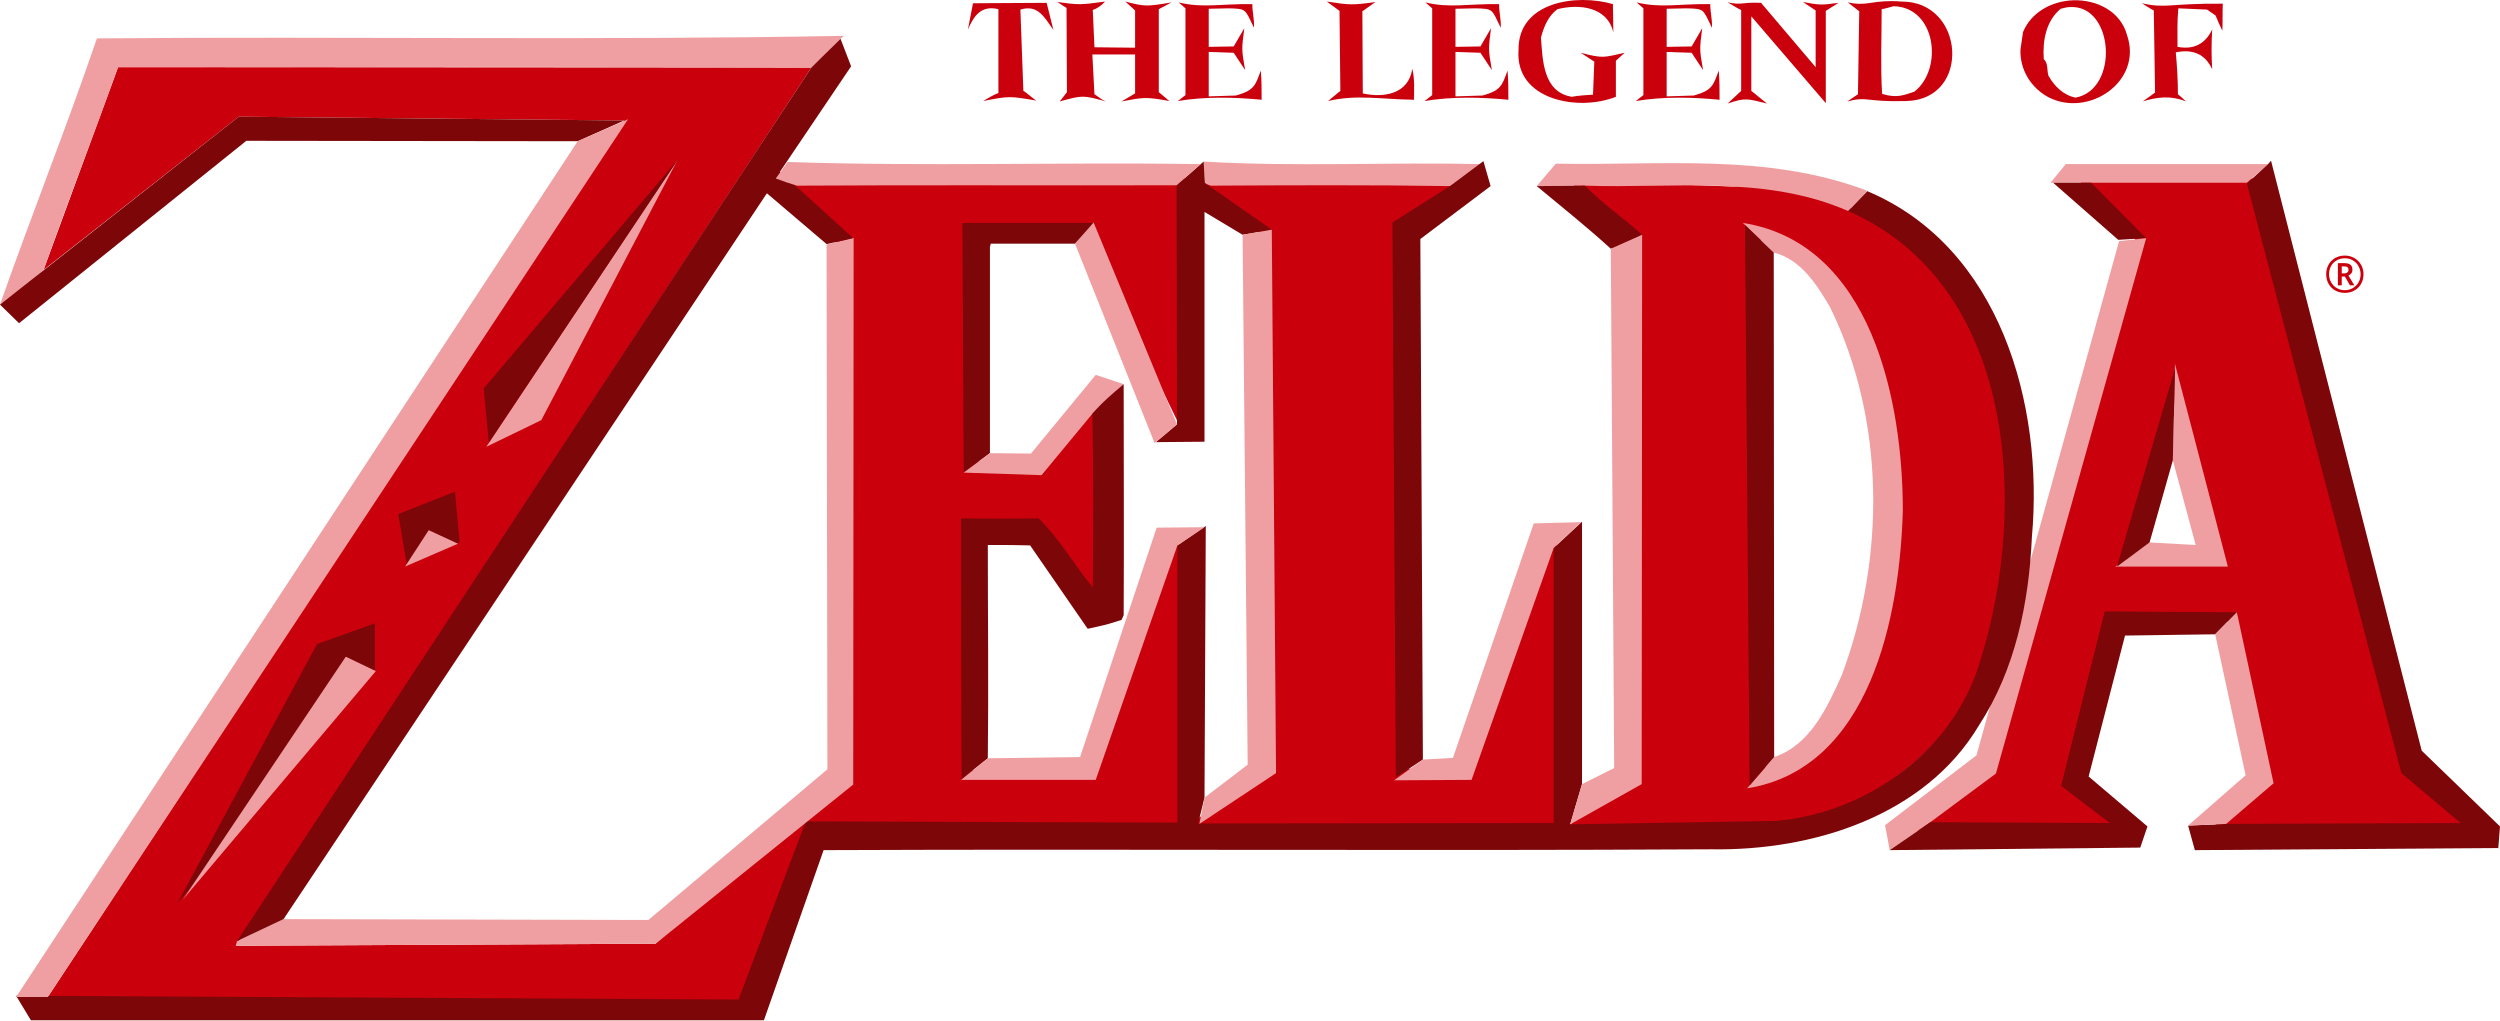
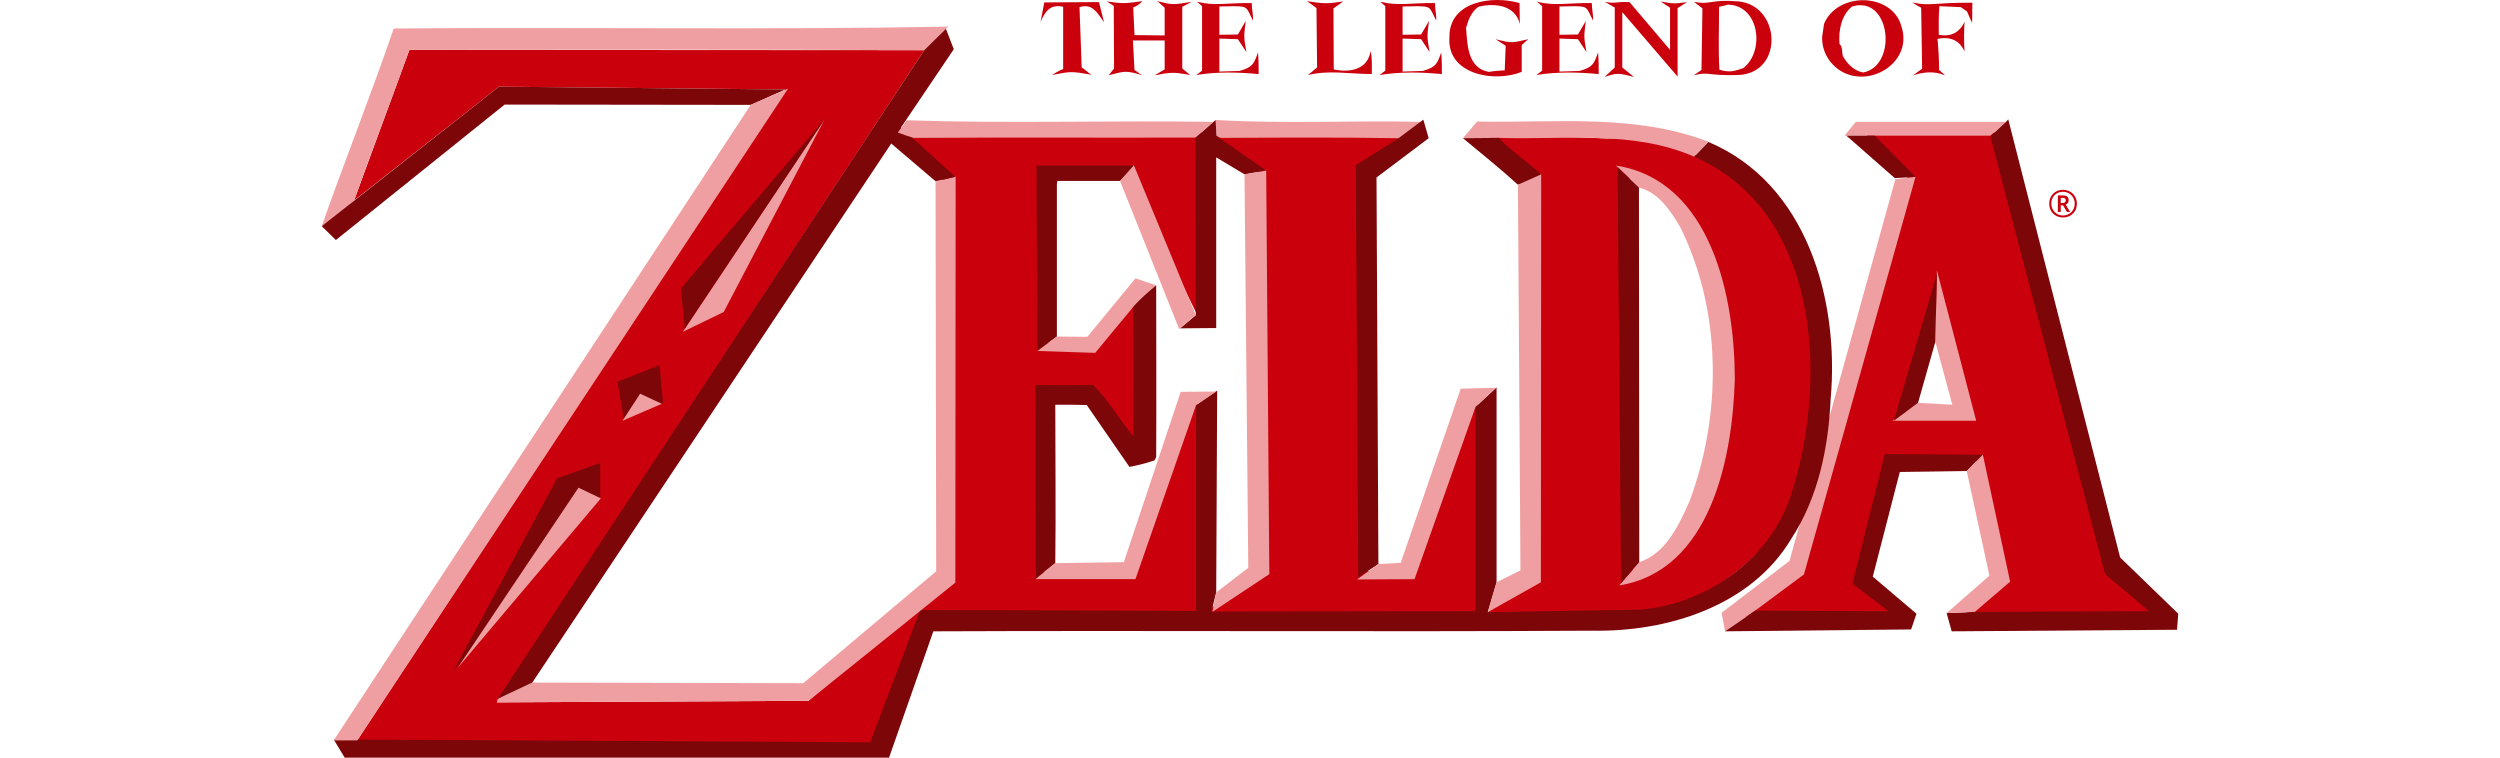
- <svg xmlns="http://www.w3.org/2000/svg" version="1.1" id="svg2" x="0px" y="0px" width="2368.203px" height="966.486px" viewBox="131.248 85.514 2368.203 966.486" enable-background="new 131.248 85.514 2368.203 966.486" xml:space="preserve">
+ <svg xmlns="http://www.w3.org/2000/svg" version="1.1" id="svg2" x="0px" y="0px" width="3189px" height="966.486px" viewBox="-279.151 85.514 3189 966.486" enable-background="new -279.151 85.514 3189 966.486" xml:space="preserve">
  <text transform="matrix(1.0001 0 0 1 2332.461 362.457)" fill="#CA010C" font-family="'ArialMT'" font-size="48.11">®</text>
-   <path id="path4" fill="#CA010C" d="M2096.932,252.576l56.931,59.736l-141.122,499.94l-73.769,60.138l207.674-2.807l-48.511-46.105  l32.875-149.942l111.054,0.802l30.068,146.735l-47.308,51.317l254.981-2.005l-63.345-60.138l-148.738-555.667L2096.932,252.576  L2096.932,252.576z M2188.341,473.48l39.29,138.716l-74.17-2.405L2188.341,473.48L2188.341,473.48z" />
-   <path id="path6" fill="#CA010C" d="M1771.79,262.198l-154.352-5.613l58.935,57.331l0.802,506.355l-79.382,62.543l205.27-8.82  C2162.281,806.239,2102.145,250.171,1771.79,262.198L1771.79,262.198z M1799.453,311.912  c121.076,4.009,189.633,415.748,4.41,507.156L1799.453,311.912z" />
-   <path id="path8" fill="#CA010C" d="M243.103,149.14l-70.561,192.039l184.822-145.131l365.233,3.608l-546.045,830.294l663.915,10.424  L899.4,879.206l352.003-4.01l-4.009-279.838l-86.197,220.503l-108.247-0.401l0.802-220.503l60.538-6.014l58.534,66.552  l-0.401-194.844l-59.736,62.943l-58.533-1.203V311.511l105.44-6.415l91.008,187.627l2.807-239.346l-376.459,3.208l48.911,60.939  l2.005,505.152L752.265,979.435l-397.708,2.005l545.244-831.898L243.103,149.14L243.103,149.14z" />
-   <path id="path10" fill="#CA010C" d="M1258.219,258.991l264.203-4.41l-61.741,54.123l2.807,505.152l58.132-1.604l83.792-226.918  l3.608,285.051l-354.81-1.203l77.376-54.524l-4.009-507.156L1258.219,258.991z" />
-   <path id="path14" fill="#CA010C" d="M1569.729,132.703c-0.401-45.704,54.925-53.322,89.403-43.299l0.401,26.861  c-5.612-24.456-32.474-27.262-52.921-22.05c-8.82,6.415-12.829,16.438-15.636,26.861c1.604,20.447,1.604,51.718,29.267,56.128  c6.415-1.203,13.23-1.604,20.046-2.004l1.203-31.271c-4.41-2.806-8.419-5.613-12.829-8.419c21.648,5.613,21.248,4.41,41.695,0  c-2.406,2.004-6.415,5.613-8.42,7.617v34.078C1627.06,191.236,1566.121,180.813,1569.729,132.703L1569.729,132.703z" />
-   <path id="path16" fill="#CA010C" d="M1799.453,88.201l51.719,60.939V95.417l-12.027-8.018c15.635,2.807,16.438,3.207,33.676,0.802  l-12.027,7.617v87.399l-70.561-82.188v70.561l14.834,12.028c-19.244-4.811-20.447-5.613-37.285,0l12.829-12.028V95.017  c-5.212-2.405-8.019-4.811-12.829-7.216C1782.615,90.606,1779.809,87.399,1799.453,88.201z" />
-   <path id="path18" fill="#CA010C" d="M2094.928,85.796c-19.645,0.802-39.29,10.825-47.309,30.068  c-0.801,5.212-1.604,10.825-2.404,16.438c-0.803,19.244,10.022,36.483,26.46,45.303c38.087,19.645,89.403-14.833,74.569-58.533  C2140.23,96.22,2117.379,84.994,2094.928,85.796z M2092.121,92.21c41.695-2.406,46.907,78.178,5.212,85.795  c-11.627-2.405-20.046-10.824-25.659-20.847c-1.604-5.212,0-11.626-4.409-15.636c-1.203-17.239,2.005-36.083,16.036-47.709  C2086.508,93.012,2089.314,92.21,2092.121,92.21z" />
-   <path id="path20" fill="#CA010C" d="M1052.95,88.602l69.76-0.401l6.414,25.659c-8.419-11.626-14.433-24.456-31.271-19.244  l2.807,76.976c2.005,0.802,10.424,8.419,12.429,9.221c-26.06-4.41-25.658-4.41-50.516,0.401c4.812-2.806,9.221-5.613,14.434-7.617  V94.215c-16.438-4.009-23.254,6.415-28.866,19.244L1052.95,88.602L1052.95,88.602z" />
-   <path id="path22" fill="#CA010C" d="M1132.732,87.399c20.848,2.807,21.649,2.807,45.304-0.401  c-3.208,3.608-7.217,6.415-11.627,8.018l1.604,35.281l38.488,0.401V95.417l-9.222-8.419c18.844,4.811,19.646,4.811,43.7,0.802  l-12.027,6.415v78.579l10.022,8.419c-22.05-4.009-24.455-3.608-45.303,0.401l12.829-7.617v-36.884h-40.492l2.004,37.686  c6.815,4.41,4.812,4.009,10.825,6.815c-21.649-6.014-22.051-6.014-43.7,0l6.815-8.82l-0.4-79.782L1132.732,87.399L1132.732,87.399z" />
-   <path id="path24" fill="#CA010C" d="M1247.795,87.8c23.253,5.613,39.69,1.203,69.759,1.604c0,8.419,2.005,14.032,1.604,22.451  c-8.82-18.041-6.816-18.041-24.456-18.442l-18.442,0.401v36.083l23.654-0.401l10.022-17.24c-2.405,19.645-2.807,19.244,0.802,39.691  l-10.824-16.438l-23.654-0.802v42.096l25.658-0.802c17.239-4.811,18.442-9.221,23.654-23.654c0.802,9.221,0.802,18.442,0.802,27.663  c-25.258-2.405-52.921-3.208-79.381,1.203l7.216-5.613V93.413C1252.605,92.21,1249.398,89.003,1247.795,87.8L1247.795,87.8z" />
-   <path id="path26" fill="#CA010C" d="M1388.115,86.999c21.649,3.208,23.654,3.608,46.105,0.401l-12.429,8.82l0.401,77.777  c19.645,4.41,43.298,0.802,46.906-23.253c2.406,9.622,1.604,19.645,1.604,29.267c-31.271-0.401-54.524-5.212-81.385,1.203  l11.626-9.622l-0.802-75.773L1388.115,86.999z" />
-   <path id="path28" fill="#CA010C" d="M1922.534,86.598c-20.046,0-23.653,4.811-40.894,1.203l10.825,8.419l-1.203,78.579  l-10.022,6.815c19.645-5.212,16.838,0.802,56.128-0.401c61.34-1.604,55.326-94.616-4.812-94.215  C1928.548,86.598,1925.341,86.598,1922.534,86.598z M1924.939,91.409c40.492,0.802,47.309,59.736,19.645,80.985  c-9.621,3.207-16.838,6.415-30.469,2.004c-1.604-26.861-0.401-53.322-0.401-80.183C1916.521,93.814,1922.133,92.21,1924.939,91.409  L1924.939,91.409z" />
-   <path id="path30" fill="#CA010C" d="M2160.276,88.602c23.253,5.212,25.258,0,76.575,0.401c-0.401,8.419,0,17.239-0.401,25.659  c-2.405-4.811-4.409-9.622-6.414-14.433c-2.005-1.604-6.014-4.009-8.019-5.613c-9.221-0.401-18.041-0.802-27.262-1.203  c-1.203,12.027-0.803,24.055-0.803,36.483c15.235,2.806,26.06-2.406,32.875-16.438c-0.801,12.428-0.801,25.257,0,37.686  c-6.815-14.834-18.843-19.244-34.479-16.037c1.203,13.23,2.005,26.46,2.005,39.69c2.005,1.604,5.613,4.811,7.618,6.815  c-14.834-6.014-28.064-4.009-40.894,0l11.626-8.419l-1.202-77.778C2167.494,93.413,2163.885,91.008,2160.276,88.602L2160.276,88.602  z" />
+   <path id="path4" fill="#CA010C" d="M2096.932,252.576l56.932,59.736L2012.74,812.252l-73.769,60.138l207.674-2.807l-48.511-46.104  l32.875-149.942l111.054,0.802l30.068,146.735l-47.308,51.316l254.98-2.005l-63.345-60.138L2267.722,254.58L2096.932,252.576  L2096.932,252.576z M2188.341,473.48l39.29,138.716l-74.17-2.405L2188.341,473.48L2188.341,473.48z" />
+   <path id="path6" fill="#CA010C" d="M1771.79,262.198l-154.353-5.613l58.936,57.331l0.802,506.355l-79.382,62.543l205.27-8.82  C2162.281,806.239,2102.145,250.171,1771.79,262.198L1771.79,262.198z M1799.453,311.912  c121.076,4.009,189.633,415.748,4.41,507.156L1799.453,311.912z" />
+   <path id="path8" fill="#CA010C" d="M243.103,149.14l-70.561,192.039l184.822-145.131l365.232,3.608L176.552,1029.95l663.915,10.424  L899.4,879.206l352.003-4.01l-4.009-279.838l-86.197,220.503l-108.247-0.401l0.802-220.503l60.538-6.014l58.534,66.552  l-0.401-194.844l-59.735,62.942l-58.533-1.203v-210.88l105.439-6.415l91.009,187.627l2.807-239.346l-376.459,3.208l48.911,60.938  l2.005,505.152L752.265,979.435l-397.708,2.006l545.244-831.898L243.103,149.14L243.103,149.14z" />
+   <path id="path10" fill="#CA010C" d="M1258.219,258.991l264.203-4.41l-61.741,54.123l2.808,505.151l58.132-1.604l83.792-226.918  l3.607,285.051l-354.81-1.203l77.376-54.523l-4.009-507.156L1258.219,258.991z" />
+   <path id="path14" fill="#CA010C" d="M1569.729,132.703c-0.4-45.704,54.926-53.322,89.403-43.299l0.401,26.861  c-5.612-24.456-32.475-27.262-52.922-22.05c-8.819,6.415-12.828,16.438-15.635,26.861c1.604,20.447,1.604,51.718,29.267,56.128  c6.415-1.203,13.229-1.604,20.046-2.004l1.203-31.271c-4.41-2.806-8.419-5.613-12.829-8.419c21.647,5.613,21.248,4.41,41.694,0  c-2.405,2.004-6.414,5.613-8.42,7.617v34.078C1627.061,191.236,1566.121,180.813,1569.729,132.703L1569.729,132.703z" />
+   <path id="path16" fill="#CA010C" d="M1799.453,88.201l51.719,60.939V95.417l-12.027-8.018c15.636,2.807,16.438,3.207,33.677,0.802  l-12.027,7.617v87.399l-70.562-82.188v70.561l14.834,12.028c-19.243-4.811-20.446-5.613-37.284,0l12.829-12.028V95.017  c-5.213-2.405-8.02-4.811-12.829-7.216C1782.615,90.606,1779.809,87.399,1799.453,88.201z" />
+   <path id="path18" fill="#CA010C" d="M2094.928,85.796c-19.645,0.802-39.29,10.825-47.309,30.068  c-0.801,5.212-1.604,10.825-2.404,16.438c-0.803,19.244,10.022,36.483,26.46,45.303c38.087,19.645,89.403-14.833,74.569-58.533  C2140.23,96.22,2117.379,84.994,2094.928,85.796z M2092.121,92.21c41.695-2.406,46.907,78.178,5.212,85.795  c-11.627-2.405-20.046-10.824-25.659-20.847c-1.604-5.212,0-11.626-4.408-15.636c-1.203-17.239,2.004-36.083,16.035-47.709  C2086.508,93.012,2089.314,92.21,2092.121,92.21z" />
+   <path id="path20" fill="#CA010C" d="M1052.95,88.602l69.76-0.401l6.414,25.659c-8.419-11.626-14.433-24.456-31.271-19.244  l2.808,76.976c2.005,0.802,10.424,8.419,12.429,9.221c-26.06-4.41-25.658-4.41-50.516,0.401c4.812-2.806,9.221-5.613,14.434-7.617  V94.215c-16.438-4.009-23.254,6.415-28.866,19.244L1052.95,88.602L1052.95,88.602z" />
+   <path id="path22" fill="#CA010C" d="M1132.732,87.399c20.848,2.807,21.648,2.807,45.304-0.401  c-3.208,3.608-7.217,6.415-11.627,8.018l1.604,35.281l38.488,0.401V95.417l-9.222-8.419c18.844,4.811,19.646,4.811,43.699,0.802  l-12.026,6.415v78.579l10.021,8.419c-22.05-4.009-24.454-3.608-45.303,0.401l12.829-7.617v-36.884h-40.492l2.004,37.686  c6.815,4.41,4.813,4.009,10.825,6.815c-21.649-6.014-22.051-6.014-43.7,0l6.815-8.82l-0.4-79.782L1132.732,87.399L1132.732,87.399z" />
+   <path id="path24" fill="#CA010C" d="M1247.795,87.8c23.253,5.613,39.69,1.203,69.759,1.604c0,8.419,2.005,14.032,1.604,22.451  c-8.82-18.041-6.816-18.041-24.456-18.442l-18.442,0.401v36.083l23.654-0.401l10.021-17.24c-2.404,19.645-2.807,19.244,0.803,39.691  l-10.824-16.438l-23.654-0.802v42.096l25.658-0.802c17.239-4.811,18.442-9.221,23.654-23.654c0.802,9.221,0.802,18.442,0.802,27.663  c-25.258-2.405-52.921-3.208-79.381,1.203l7.216-5.613V93.413C1252.605,92.21,1249.398,89.003,1247.795,87.8L1247.795,87.8z" />
+   <path id="path26" fill="#CA010C" d="M1388.115,86.999c21.648,3.208,23.654,3.608,46.104,0.401l-12.429,8.82l0.401,77.777  c19.645,4.41,43.298,0.802,46.905-23.253c2.406,9.622,1.604,19.645,1.604,29.267c-31.271-0.401-54.524-5.212-81.385,1.203  l11.626-9.622l-0.803-75.773L1388.115,86.999z" />
+   <path id="path28" fill="#CA010C" d="M1922.534,86.598c-20.046,0-23.653,4.811-40.894,1.203l10.824,8.419l-1.203,78.579  l-10.021,6.815c19.645-5.212,16.838,0.802,56.128-0.401c61.34-1.604,55.326-94.616-4.812-94.215  C1928.548,86.598,1925.341,86.598,1922.534,86.598z M1924.939,91.409c40.491,0.802,47.309,59.736,19.645,80.985  c-9.621,3.207-16.838,6.415-30.469,2.004c-1.604-26.861-0.401-53.322-0.401-80.183C1916.521,93.814,1922.133,92.21,1924.939,91.409  L1924.939,91.409z" />
+   <path id="path30" fill="#CA010C" d="M2160.275,88.602c23.254,5.212,25.259,0,76.575,0.401c-0.4,8.419,0,17.239-0.4,25.659  c-2.405-4.811-4.409-9.622-6.414-14.433c-2.005-1.604-6.015-4.009-8.02-5.613c-9.221-0.401-18.041-0.802-27.262-1.203  c-1.203,12.027-0.803,24.055-0.803,36.483c15.235,2.806,26.06-2.406,32.875-16.438c-0.802,12.428-0.802,25.257,0,37.686  c-6.815-14.834-18.843-19.244-34.479-16.037c1.203,13.23,2.005,26.46,2.005,39.69c2.005,1.604,5.613,4.811,7.618,6.815  c-14.834-6.014-28.064-4.009-40.895,0l11.627-8.419l-1.202-77.778C2167.494,93.413,2163.885,91.008,2160.275,88.602L2160.275,88.602  z" />
  <path id="path36" fill="#EF9FA1" d="M773.112,236.94L644.018,483.503l-52.119,25.258L773.112,236.94z" />
  <path id="path38" fill="#7D0609" d="M773.513,236.54L594.305,504.752l-4.812-51.317L773.513,236.54z" />
-   <path id="path40" fill="#EF9FA1" d="M1271.449,238.544c87.399,5.212,174.799,0.401,262.197,2.406  c-8.419,8.419-17.238,17.239-28.865,20.848c-75.372-1.203-151.145-0.802-226.517-0.401c-1.604-0.401-4.41-1.604-5.613-2.406  L1271.449,238.544z" />
-   <path id="path42" fill="#7D0609" d="M1536.453,238.144l6.816,23.654l-66.553,50.115l2.406,493.124l-25.659,16.839l-3.207-525.599  l54.524-34.479L1536.453,238.144L1536.453,238.144z" />
+   <path id="path40" fill="#EF9FA1" d="M1271.449,238.544c87.398,5.212,174.799,0.401,262.197,2.406  c-8.42,8.419-17.238,17.239-28.865,20.848c-75.372-1.203-151.146-0.802-226.518-0.401c-1.604-0.401-4.41-1.604-5.612-2.406  L1271.449,238.544z" />
+   <path id="path42" fill="#7D0609" d="M1536.453,238.144l6.816,23.654l-66.554,50.115l2.406,493.124l-25.659,16.839l-3.207-525.599  l54.524-34.479L1536.453,238.144L1536.453,238.144z" />
  <path id="path44" fill="#EF9FA1" d="M1605.01,240.549c99.828,2.004,199.656-10.424,295.073,25.658l-18.041,19.244  c-78.579-34.479-166.38-21.249-249.369-24.055l-45.704,0.401L1605.01,240.549z" />
-   <path id="path46" fill="#EF9FA1" d="M2088.112,240.95h191.637l-20.046,17.64h-186.024L2088.112,240.95L2088.112,240.95z" />
-   <path id="path48" fill="#7D0609" d="M2279.749,240.95l2.807-3.208l142.726,558.875l74.169,71.764l-1.604,20.447l-287.456,2.004  l-6.414-23.253l37.285-1.604l220.903-0.802l-56.128-47.308l-146.334-558.475L2279.749,240.95L2279.749,240.95z" />
-   <path id="path50" fill="#7D0609" d="M1271.449,238.544l1.202,20.447l63.345,44.101l-27.663,4.811l-36.082-21.649v217.696  l-46.105,0.401l20.046-16.839l-0.401-226.516L1271.449,238.544L1271.449,238.544z" />
-   <path id="path52" fill="#7D0609" d="M1586.969,261.797c15.234,0,30.47-0.401,45.704-0.401  c16.438,17.239,36.483,30.469,54.124,46.506c-9.222,6.014-18.844,10.825-29.668,13.23  C1634.276,300.285,1610.623,281.442,1586.969,261.797z" />
-   <path id="path54" fill="#7D0609" d="M2076.085,258.59h36.082l52.119,52.52l-26.461,1.604L2076.085,258.59z" />
-   <path id="path56" fill="#EF9FA1" d="M2138.627,313.916l25.659-2.807l-142.325,507.157l-62.142,46.105l-38.487,26.46l-4.41-23.653  l86.598-66.151L2138.627,313.916L2138.627,313.916z" />
-   <path id="path58" fill="#7D0609" d="M1882.042,285.451l18.041-18.843c125.888,52.921,167.182,202.061,155.956,327.547  c-2.807,62.142-15.636,125.486-50.114,178.407c-51.317,86.196-157.96,119.071-253.378,117.468  c-280.24,1.604-560.479-0.4-841.119,0.802L854.898,1052H160.515l-14.032-23.253l684.361,3.608l63.745-168.785l352.003,1.202V602.174  l26.861-18.442l-1.202,257.388l-6.014,24.455l336.769-0.4V604.579l26.861-24.856v248.566l-11.227,38.088l194.845-3.208  c87.801-7.617,170.39-68.155,194.444-154.352C2052.431,564.087,2040.403,354.81,1882.042,285.451z" />
-   <path id="path60" fill="#7D0609" d="M1042.928,296.677h125.887l-19.243,19.645h-79.782l-0.802,3.208v195.245l-24.857,18.442  L1042.928,296.677L1042.928,296.677z" />
-   <path id="path62" fill="#EF9FA1" d="M1167.211,296.276l78.98,191.236l-20.046,16.839l-1.202,0.802l-75.372-188.831L1167.211,296.276  L1167.211,296.276z" />
-   <path id="path64" fill="#EF9FA1" d="M1782.214,296.677c122.279,19.244,151.546,169.587,151.546,272.622  c-2.807,99.427-30.47,244.157-147.537,263l25.659-29.668c34.077-11.226,50.515-47.308,64.146-77.777  c41.294-110.652,41.294-241.351-11.226-348.395c-12.429-21.249-27.663-45.304-53.322-51.718L1782.214,296.677L1782.214,296.677z" />
+   <path id="path46" fill="#EF9FA1" d="M2088.112,240.95h191.637l-20.046,17.64H2073.68L2088.112,240.95L2088.112,240.95z" />
+   <path id="path48" fill="#7D0609" d="M2279.749,240.95l2.807-3.208l142.727,558.875l74.169,71.764l-1.604,20.447l-287.456,2.004  l-6.414-23.253l37.285-1.604l220.903-0.802l-56.128-47.308L2259.703,259.39L2279.749,240.95L2279.749,240.95z" />
+   <path id="path50" fill="#7D0609" d="M1271.449,238.544l1.202,20.447l63.345,44.101l-27.663,4.812l-36.082-21.649V503.95l-46.104,0.4  l20.046-16.839l-0.401-226.516L1271.449,238.544L1271.449,238.544z" />
+   <path id="path52" fill="#7D0609" d="M1586.969,261.797c15.234,0,30.471-0.401,45.704-0.401  c16.438,17.239,36.483,30.469,54.124,46.506c-9.222,6.014-18.844,10.824-29.668,13.229  C1634.275,300.285,1610.623,281.442,1586.969,261.797z" />
+   <path id="path54" fill="#7D0609" d="M2076.085,258.59h36.082l52.119,52.521l-26.461,1.604L2076.085,258.59z" />
+   <path id="path56" fill="#EF9FA1" d="M2138.627,313.916l25.659-2.807l-142.325,507.156l-62.143,46.105l-38.486,26.46l-4.41-23.653  l86.598-66.15L2138.627,313.916L2138.627,313.916z" />
+   <path id="path58" fill="#7D0609" d="M1882.042,285.451l18.041-18.843c125.888,52.921,167.183,202.061,155.956,327.547  c-2.807,62.142-15.636,125.485-50.114,178.407c-51.317,86.195-157.96,119.07-253.378,117.468  c-280.24,1.604-560.479-0.4-841.119,0.802L854.898,1052H160.515l-14.032-23.253l684.361,3.608l63.745-168.785l352.003,1.201V602.174  l26.861-18.441l-1.202,257.388l-6.014,24.455l336.769-0.4V604.579l26.861-24.856v248.566l-11.228,38.088l194.845-3.208  c87.802-7.617,170.391-68.155,194.444-154.352C2052.431,564.087,2040.402,354.81,1882.042,285.451z" />
+   <path id="path60" fill="#7D0609" d="M1042.928,296.677h125.887l-19.242,19.646h-79.782l-0.802,3.208v195.245l-24.857,18.441  L1042.928,296.677L1042.928,296.677z" />
+   <path id="path62" fill="#EF9FA1" d="M1167.211,296.276l78.98,191.236l-20.047,16.839l-1.201,0.803l-75.372-188.831L1167.211,296.276  L1167.211,296.276z" />
+   <path id="path64" fill="#EF9FA1" d="M1782.214,296.677c122.279,19.244,151.546,169.587,151.546,272.622  c-2.807,99.427-30.47,244.157-147.537,263l25.659-29.668c34.077-11.226,50.515-47.308,64.146-77.777  c41.294-110.651,41.294-241.351-11.226-348.395c-12.43-21.249-27.664-45.304-53.322-51.718L1782.214,296.677L1782.214,296.677z" />
  <path id="path68" fill="#7D0609" d="M1784.219,298.682l27.262,26.06l0.401,477.89l-23.253,26.861L1784.219,298.682z" />
-   <path id="path70" fill="#EF9FA1" d="M1335.996,303.091l4.01,514.775l-72.566,48.109l4.812-24.856l40.894-31.271l-4.812-501.945  L1335.996,303.091L1335.996,303.091z" />
-   <path id="path74" fill="#EF9FA1" d="M1657.129,321.133l29.668-13.23l-0.401,520.388l-67.755,38.087l11.227-38.087l30.469-15.235  L1657.129,321.133L1657.129,321.133z" />
-   <path id="path76" fill="#EF9FA1" d="M914.234,317.123l25.658-6.414l-0.401,517.981L752.265,979.435l-397.708,2.005l1.203-4.41  l44.101-20.848l345.589,0.802l169.587-142.726L914.234,317.123L914.234,317.123z" />
-   <path id="path82" fill="#EF9FA1" d="M2191.548,430.182l50.114,192.038H2135.02l32.474-22.853l43.7,2.406l-21.65-80.184  L2191.548,430.182L2191.548,430.182z" />
+   <path id="path70" fill="#EF9FA1" d="M1335.996,303.091l4.01,514.775l-72.566,48.108l4.813-24.855l40.895-31.271l-4.813-501.944  L1335.996,303.091L1335.996,303.091z" />
+   <path id="path74" fill="#EF9FA1" d="M1657.129,321.133l29.668-13.229l-0.4,520.388l-67.756,38.087l11.228-38.087l30.469-15.235  L1657.129,321.133L1657.129,321.133z" />
+   <path id="path76" fill="#EF9FA1" d="M914.234,317.123l25.658-6.414l-0.401,517.981L752.265,979.435l-397.708,2.006l1.203-4.41  l44.102-20.849l345.589,0.803l169.587-142.727L914.234,317.123L914.234,317.123z" />
+   <path id="path82" fill="#EF9FA1" d="M2191.548,430.182l50.114,192.038H2135.02l32.475-22.853l43.7,2.406l-21.65-80.185  L2191.548,430.182L2191.548,430.182z" />
  <path id="path84" fill="#7D0609" d="M2191.548,434.592l-2.005,86.998l-22.05,77.777l-30.87,22.853L2191.548,434.592  L2191.548,434.592z" />
-   <path id="path86" fill="#EF9FA1" d="M1169.216,440.605l26.46,8.82l-29.667,28.063l-48.11,58.133l-73.768-2.405l24.856-18.442  l38.889,0.401L1169.216,440.605L1169.216,440.605z" />
-   <path id="path88" fill="#7D0609" d="M1166.009,477.489c8.819-10.424,19.243-19.244,29.667-28.063c0,72.966,0.401,145.933,0,218.898  c-0.4,1.203-1.604,3.208-2.004,4.41c-3.608,1.203-7.617,2.406-11.627,3.608c-6.815,2.005-13.631,3.208-20.446,4.812  c-18.042-26.461-36.483-52.521-54.524-78.98c-12.027-0.401-23.654-0.401-35.682-0.401h-4.41c0,67.354,0.802,134.708,0,202.062  c-8.419,6.815-16.838,13.23-24.856,20.046c-0.401-82.589-0.401-165.177-0.401-247.364c24.456,0.4,48.912,0.4,73.367,0  c20.046,19.645,33.677,44.101,51.317,65.349C1166.811,586.939,1167.211,532.014,1166.009,477.489L1166.009,477.489z" />
-   <path id="path90" fill="#7D0609" d="M508.508,572.506l53.723-21.248l4.41,48.109l-50.114,20.447L508.508,572.506z" />
-   <path id="path92" fill="#EF9FA1" d="M1584.162,581.326l44.902-1.203l-26.059,24.456l-77.777,219.701l-73.368,0.401l27.263-19.645  l28.465-1.604L1584.162,581.326z" />
-   <path id="path94" fill="#EF9FA1" d="M1226.947,585.335l45.304-0.4l-25.659,17.239l-77.376,222.106h-127.09v-0.4l24.856-20.046  l87.399-1.203L1226.947,585.335z" />
-   <path id="path96" fill="#EF9FA1" d="M516.526,619.814l20.848-32.073l27.663,12.829l-50.114,21.649L516.526,619.814L516.526,619.814z  " />
-   <path id="path98" fill="#7D0609" d="M2124.996,664.717l125.086,0.802l-20.447,20.848l-85.395,1.202l-34.479,133.505l55.728,47.308  l-6.815,20.046l-237.342,2.405l38.488-26.46l169.987,0.802l-46.105-35.28L2124.996,664.717L2124.996,664.717z" />
-   <path id="path100" fill="#EF9FA1" d="M2250.081,665.519l0.802,3.207l34.078,158.762l-44.902,38.488l-36.082,1.604l54.523-47.709  l-28.865-133.504L2250.081,665.519L2250.081,665.519z" />
-   <path id="path102" fill="#7D0609" d="M431.533,695.587l54.925-19.645v43.699L299.231,941.348L431.533,695.587z" />
+   <path id="path86" fill="#EF9FA1" d="M1169.216,440.605l26.46,8.819l-29.667,28.063l-48.11,58.133l-73.768-2.405l24.856-18.441  l38.889,0.4L1169.216,440.605L1169.216,440.605z" />
+   <path id="path88" fill="#7D0609" d="M1166.009,477.489c8.819-10.424,19.243-19.244,29.667-28.063c0,72.966,0.401,145.934,0,218.898  c-0.399,1.203-1.604,3.208-2.004,4.41c-3.607,1.203-7.617,2.405-11.627,3.607c-6.814,2.005-13.631,3.208-20.446,4.813  c-18.042-26.461-36.482-52.521-54.523-78.98c-12.027-0.4-23.654-0.4-35.683-0.4h-4.41c0,67.354,0.803,134.708,0,202.062  c-8.418,6.815-16.838,13.23-24.855,20.046c-0.401-82.589-0.401-165.177-0.401-247.364c24.456,0.4,48.912,0.4,73.367,0  c20.046,19.646,33.677,44.102,51.317,65.35C1166.811,586.939,1167.211,532.014,1166.009,477.489L1166.009,477.489z" />
+   <path id="path90" fill="#7D0609" d="M508.508,572.506l53.723-21.248l4.41,48.109l-50.113,20.447L508.508,572.506z" />
+   <path id="path92" fill="#EF9FA1" d="M1584.162,581.326l44.902-1.203l-26.06,24.456l-77.776,219.701l-73.368,0.4l27.263-19.645  l28.465-1.604L1584.162,581.326z" />
+   <path id="path94" fill="#EF9FA1" d="M1226.947,585.335l45.304-0.4l-25.659,17.239l-77.376,222.106h-127.09v-0.4l24.856-20.046  l87.398-1.203L1226.947,585.335z" />
+   <path id="path96" fill="#EF9FA1" d="M516.526,619.814l20.848-32.073l27.663,12.829l-50.114,21.648L516.526,619.814L516.526,619.814z  " />
+   <path id="path98" fill="#7D0609" d="M2124.996,664.717l125.086,0.802l-20.447,20.849l-85.395,1.202l-34.479,133.505l55.729,47.308  l-6.815,20.046l-237.342,2.405l38.488-26.46l169.986,0.802l-46.104-35.28L2124.996,664.717L2124.996,664.717z" />
+   <path id="path100" fill="#EF9FA1" d="M2250.081,665.519l0.802,3.207l34.078,158.763l-44.902,38.487l-36.082,1.604l54.523-47.709  l-28.865-133.504L2250.081,665.519L2250.081,665.519z" />
+   <path id="path102" fill="#7D0609" d="M431.533,695.587l54.925-19.645v43.698L299.231,941.348L431.533,695.587z" />
  <path id="path104" fill="#EF9FA1" d="M458.795,707.614l28.465,13.631L304.443,937.739L458.795,707.614z" />
-   <path id="path106" fill="#EF9FA1" d="M223.057,121.878c235.738-2.004,472.278,2.005,707.615-2.405l-3.208,2.806  c-9.221,8.82-17.64,18.843-27.663,27.262c-218.899-1.203-437.799-0.401-656.698-0.401c-22.852,64.146-47.709,127.491-70.561,192.039  c-12.829,12.428-27.262,22.451-41.294,32.875C160.916,289.46,194.191,206.471,223.057,121.878z" />
-   <path id="path108" fill="#7D0609" d="M899.801,149.541l27.663-27.262l10.023,26.06l-67.354,99.828l69.358,62.943l-25.257,5.613  l-56.529-48.11L399.86,956.182l-44.101,20.848L899.801,149.541z" />
-   <path id="path110" fill="#7D0609" d="M357.364,196.047l365.233,3.608L678.496,219.3l-313.916-0.401L149.289,391.693l-18.042-17.64  L357.364,196.047z" />
-   <path id="path112" fill="#EF9FA1" d="M726.205,198.453l-549.654,831.497h-30.069L678.496,219.3L726.205,198.453z" />
-   <path id="path114" fill="#EF9FA1" d="M866.124,254.581c3.608-5.212,7.617-10.424,11.226-15.636  c130.298,4.41,260.996,0,391.293,2.004c-7.617,6.815-15.234,13.631-22.853,20.046c-119.873,0.401-239.747-0.401-359.62,0.401  C879.354,259.392,872.539,256.986,866.124,254.581L866.124,254.581z" />
-   <path id="path116" fill="#CA010C" d="M1481.528,87.8c23.253,5.613,39.69,1.203,69.759,1.604c0,8.419,2.005,14.032,1.604,22.451  c-8.82-18.041-6.815-18.041-24.455-18.442l-18.442,0.401v36.083l23.653-0.401l10.023-17.24c-2.406,19.645-2.807,19.244,0.802,39.691  l-10.825-16.438l-23.653-0.802v42.096l25.658-0.802c17.239-4.811,18.442-9.221,23.654-23.654c0.802,9.221,0.802,18.442,0.802,27.663  c-25.258-2.405-52.921-3.208-79.381,1.203l7.216-5.613V93.413C1486.339,92.21,1483.132,89.003,1481.528,87.8L1481.528,87.8z" />
-   <path id="path118" fill="#CA010C" d="M1681.584,87.8c23.254,5.613,39.691,1.203,69.76,1.604c0,8.419,2.004,14.032,1.604,22.451  c-8.82-18.041-6.815-18.041-24.456-18.442l-18.442,0.401v36.083l23.654-0.401l10.023-17.24c-2.406,19.645-2.807,19.244,0.802,39.691  l-10.825-16.438l-23.654-0.802v42.096l25.659-0.802c17.239-4.811,18.442-9.221,23.653-23.654c0.803,9.221,0.803,18.442,0.803,27.663  c-25.258-2.405-52.921-3.208-79.381,1.203l7.216-5.613V93.413C1686.396,92.21,1683.188,89.003,1681.584,87.8z" />
+   <path id="path106" fill="#EF9FA1" d="M223.057,121.878c235.738-2.004,472.278,2.005,707.615-2.405l-3.208,2.806  c-9.221,8.82-17.64,18.843-27.663,27.262c-218.898-1.203-437.799-0.401-656.698-0.401c-22.852,64.146-47.709,127.491-70.561,192.039  c-12.829,12.429-27.262,22.451-41.294,32.875C160.916,289.46,194.191,206.471,223.057,121.878z" />
+   <path id="path108" fill="#7D0609" d="M899.801,149.541l27.663-27.262l10.023,26.06l-67.354,99.828l69.358,62.943l-25.257,5.612  l-56.529-48.109L399.86,956.182l-44.102,20.849L899.801,149.541z" />
+   <path id="path110" fill="#7D0609" d="M357.364,196.047l365.232,3.608L678.496,219.3l-313.916-0.401L149.289,391.693l-18.042-17.641  L357.364,196.047z" />
+   <path id="path112" fill="#EF9FA1" d="M726.205,198.453L176.551,1029.95h-30.069L678.496,219.3L726.205,198.453z" />
+   <path id="path114" fill="#EF9FA1" d="M866.124,254.581c3.608-5.212,7.617-10.424,11.226-15.636  c130.299,4.41,260.996,0,391.293,2.004c-7.616,6.815-15.233,13.631-22.853,20.046c-119.873,0.401-239.747-0.401-359.62,0.401  C879.354,259.392,872.539,256.986,866.124,254.581L866.124,254.581z" />
+   <path id="path116" fill="#CA010C" d="M1481.528,87.8c23.253,5.613,39.689,1.203,69.759,1.604c0,8.419,2.005,14.032,1.604,22.451  c-8.819-18.041-6.814-18.041-24.455-18.442l-18.441,0.401v36.083l23.652-0.401l10.023-17.24  c-2.406,19.645-2.807,19.244,0.802,39.691l-10.825-16.438l-23.652-0.802v42.096l25.658-0.802  c17.238-4.811,18.441-9.221,23.654-23.654c0.801,9.221,0.801,18.442,0.801,27.663c-25.258-2.405-52.92-3.208-79.381,1.203  l7.217-5.613V93.413C1486.339,92.21,1483.132,89.003,1481.528,87.8L1481.528,87.8z" />
+   <path id="path118" fill="#CA010C" d="M1681.584,87.8c23.254,5.613,39.691,1.203,69.76,1.604c0,8.419,2.004,14.032,1.604,22.451  c-8.82-18.041-6.815-18.041-24.456-18.442l-18.442,0.401v36.083l23.654-0.401l10.022-17.24c-2.406,19.645-2.807,19.244,0.803,39.691  l-10.825-16.438l-23.654-0.802v42.096l25.659-0.802c17.239-4.811,18.441-9.221,23.652-23.654c0.804,9.221,0.804,18.442,0.804,27.663  c-25.259-2.405-52.921-3.208-79.381,1.203L1688,175.6V93.413C1686.396,92.21,1683.188,89.003,1681.584,87.8z" />
</svg>
